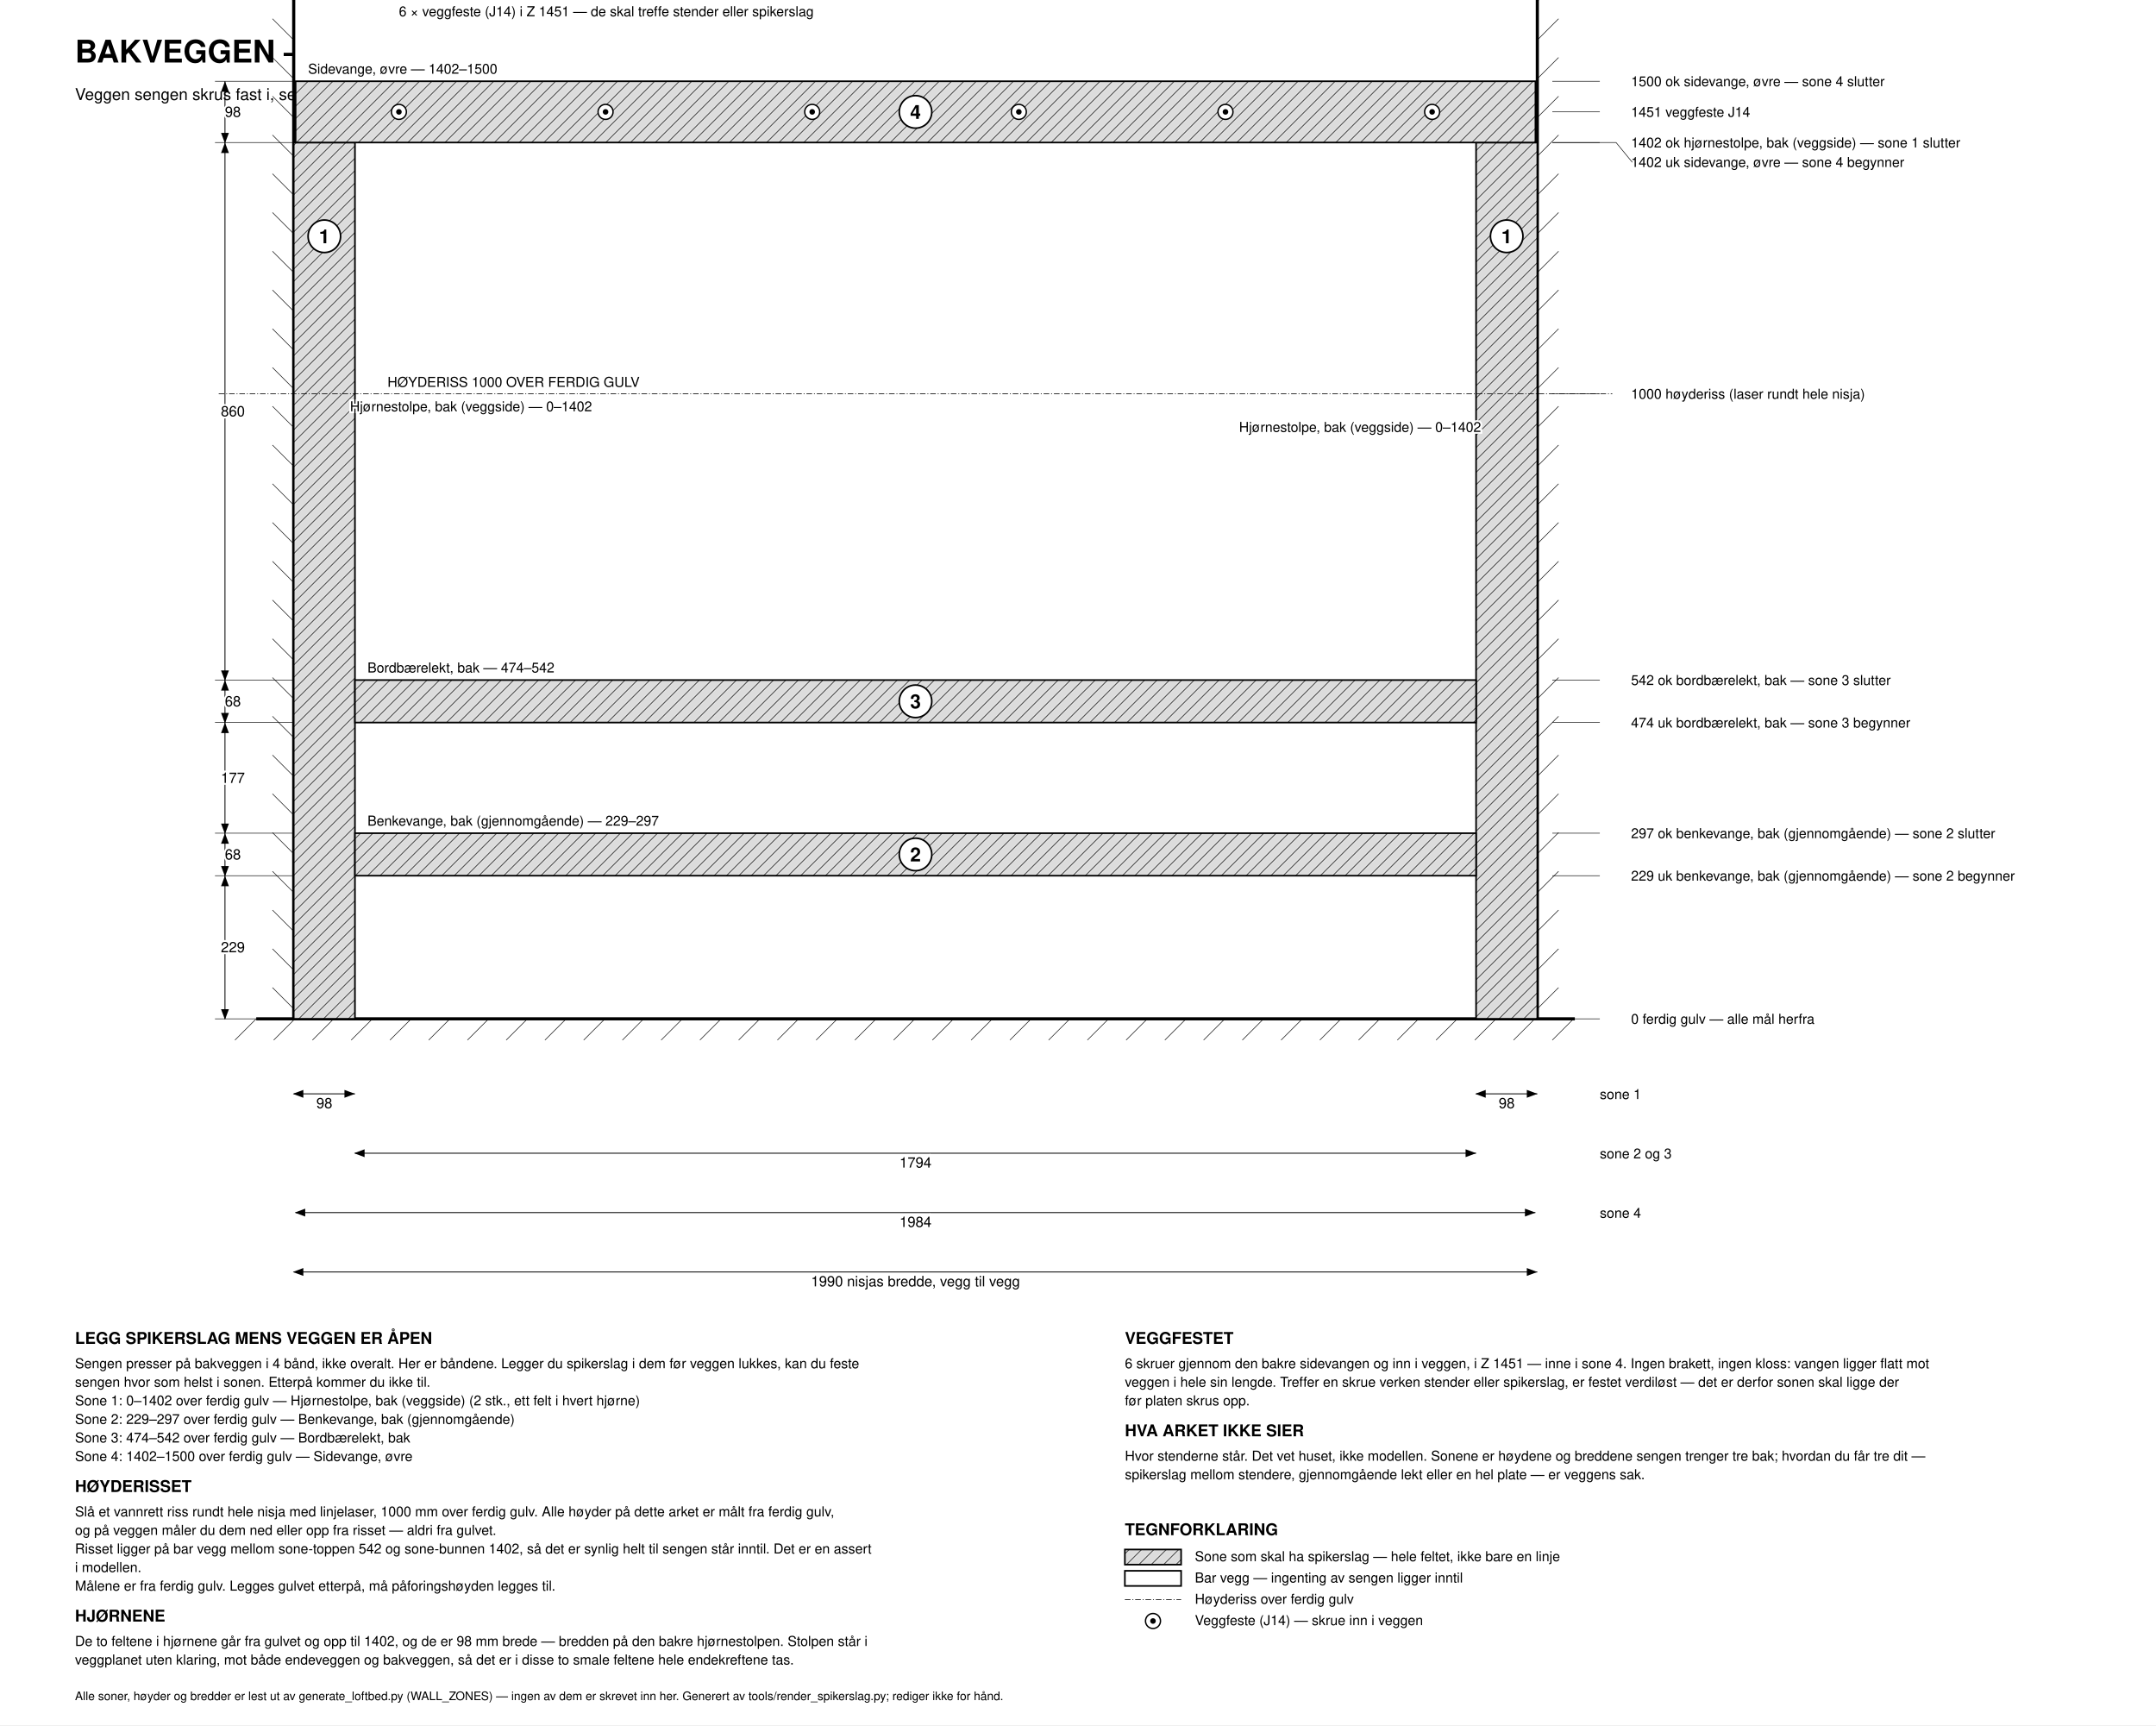
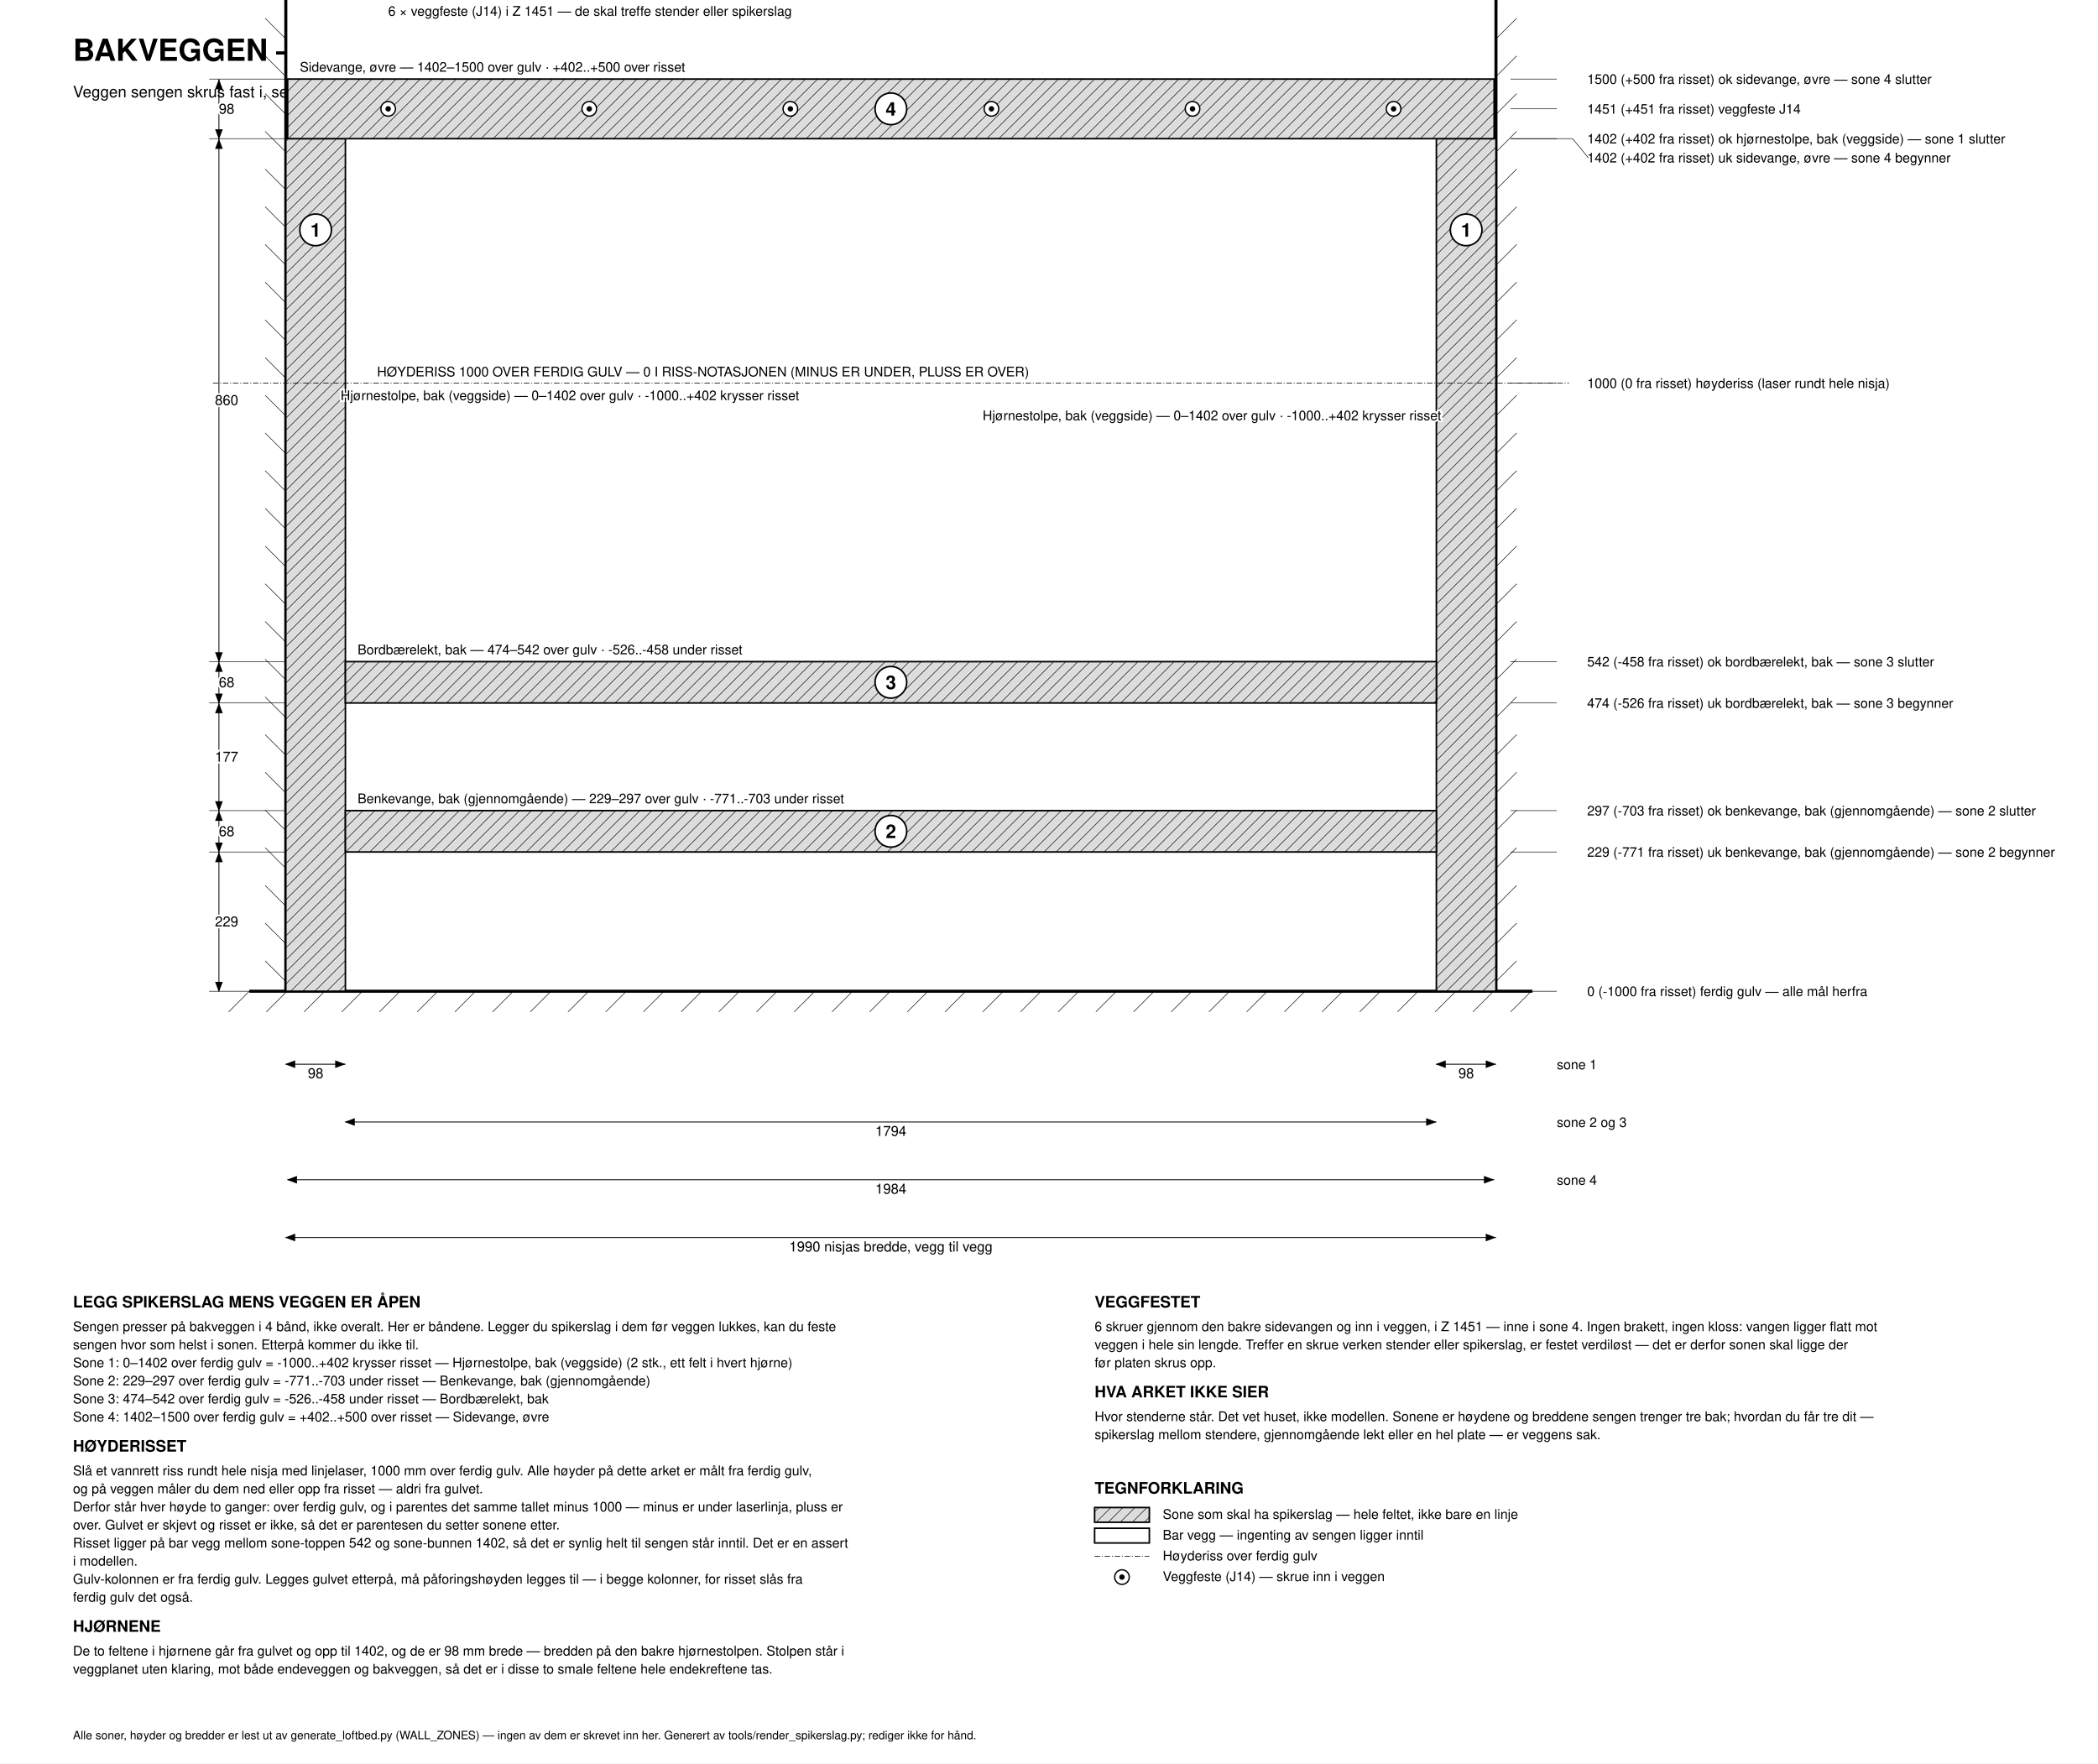
- <svg xmlns="http://www.w3.org/2000/svg" viewBox="0 150 3450 2760" width="2400">
+ <svg xmlns="http://www.w3.org/2000/svg" viewBox="0 150 3450 2900" width="2400">
  <defs>
    <marker id="aE" markerWidth="13" markerHeight="10" refX="12" refY="4.5" orient="auto">
      <path d="M0,0 L12,4.5 L0,9 z" fill="#000" />
    </marker>
    <marker id="aS" markerWidth="13" markerHeight="10" refX="1" refY="4.5" orient="auto">
      <path d="M12,0 L0,4.5 L12,9 z" fill="#000" />
    </marker>
    <pattern id="hatch" width="14" height="14" patternUnits="userSpaceOnUse" patternTransform="rotate(45)">
      <rect width="14" height="14" fill="#dcdcdc" />
      <line x1="0" y1="0" x2="0" y2="14" stroke="#000" stroke-width="1.7" />
    </pattern>
  </defs>
  <style>
    svg  { background:#fff; }
    text { font-family:Helvetica,Arial,sans-serif; fill:#000;
           font-size:22px; }
    .ttl { font-size:50px; font-weight:bold; }
    .sub { font-size:26px; }
    .pt  { font-size:31px; font-weight:bold; }
    .big { font-size:27px; font-weight:bold; }
    .sml { font-size:22px; }
    .tiny{ font-size:19px; }
    .tinyh{ font-size:19px; paint-order:stroke; stroke:#fff;
           stroke-width:6px; }
    .smh { font-size:22px; paint-order:stroke; stroke:#fff;
           stroke-width:6px; }
    .dm  { font-size:23px; }
    .dmh { font-size:23px; paint-order:stroke; stroke:#fff;
           stroke-width:6px; }
    .leg { font-size:26px; font-weight:bold; }
    .jl  { font-size:27px; font-weight:bold; paint-order:stroke;
           stroke:#fff; stroke-width:6px; }
    .wood{ fill:url(#hatch); stroke:#000; stroke-width:2.6; }
    .mate{ fill:#c4c4c4; stroke:#000; stroke-width:3; }
    .brd { fill:#ececec; stroke:#000; stroke-width:2.6; }
    .plain{ fill:#fff; stroke:#000; stroke-width:2.6; }
    .gho { fill:none; stroke:#000; stroke-width:1.7;
           stroke-dasharray:10.9 6.8; }
    .ctr { fill:none; stroke:#000; stroke-width:1.1;
           stroke-dasharray:9 3
           1.5 3; }
    .dot { fill:none; stroke:#000; stroke-width:1.8;
           stroke-dasharray:0.6 4.5;
           stroke-linecap:round; }
    .dim { fill:none; stroke:#000; stroke-width:1.4; }
    .ext { fill:none; stroke:#000; stroke-width:0.9; }
    .ldr { fill:none; stroke:#000; stroke-width:1.5; }
    .brk { fill:none; stroke:#000; stroke-width:2; }
    .cut { fill:none; stroke:#000; stroke-width:2.6; }
    .scr { fill:#fff; stroke:#000; stroke-width:1.8; }
    .scrd{ fill:none; stroke:#000; stroke-width:1.8;
           stroke-dasharray:8.8 5.7; }
    .pic { fill:none; stroke:#000; stroke-width:2.6;
           stroke-linecap:round; stroke-linejoin:round; }
    .picf{ fill:#fff; stroke:#000; stroke-width:2.6;
           stroke-linecap:round; stroke-linejoin:round; }
    .pic2{ fill:none; stroke:#000; stroke-width:1.6;
           stroke-linecap:round; stroke-linejoin:round; }
    .fld { fill:none; stroke:#000; stroke-width:1.6; }
    .era { fill:none; stroke:#fff; stroke-width:2.6; }
  </style>
  <style>
    .zone, .zonekey { fill:url(#hatch); stroke:#000;
           stroke-width:2.6; }
    .wallf{ fill:none; stroke:#000; stroke-width:5; }
    .flr  { fill:none; stroke:#000; stroke-width:5; }
    .face { fill:none; stroke:#000; stroke-width:1.7; }
    .scrp { fill:#000; stroke:none; }
    .scro { fill:#fff; stroke:#000; stroke-width:2.2; }
  </style>
-   <rect x="0" y="150" width="3450" height="2760" fill="#ffffff" />
+   <rect x="0" y="150" width="3450" height="2900" fill="#ffffff" />
  <text x="120" y="250" class="ttl" text-anchor="start">BAKVEGGEN — SPIKERSLAGSONER, OPPRISS (X–Z)</text>
  <text x="120" y="310" class="sub" text-anchor="start">Veggen sengen skrus fast i, sett som oppriss · X langs veggen (0 = venstre endevegg, 1990 = høyre) · Z opp fra FERDIG GULV · alle mål i mm · legg spikerslagene FØR veggen lukkes</text>
  <rect x="470" y="130" width="1990" height="1650" class="plain" />
  <line x1="470" y1="90" x2="470" y2="1780" class="wallf" />
  <line x1="470" y1="90" x2="436" y2="56" class="ext" />
  <line x1="470" y1="152" x2="436" y2="118" class="ext" />
  <line x1="470" y1="214" x2="436" y2="180" class="ext" />
  <line x1="470" y1="276" x2="436" y2="242" class="ext" />
  <line x1="470" y1="338" x2="436" y2="304" class="ext" />
  <line x1="470" y1="400" x2="436" y2="366" class="ext" />
  <line x1="470" y1="462" x2="436" y2="428" class="ext" />
  <line x1="470" y1="524" x2="436" y2="490" class="ext" />
  <line x1="470" y1="586" x2="436" y2="552" class="ext" />
  <line x1="470" y1="648" x2="436" y2="614" class="ext" />
  <line x1="470" y1="710" x2="436" y2="676" class="ext" />
  <line x1="470" y1="772" x2="436" y2="738" class="ext" />
  <line x1="470" y1="834" x2="436" y2="800" class="ext" />
  <line x1="470" y1="896" x2="436" y2="862" class="ext" />
  <line x1="470" y1="958" x2="436" y2="924" class="ext" />
  <line x1="470" y1="1020" x2="436" y2="986" class="ext" />
  <line x1="470" y1="1082" x2="436" y2="1048" class="ext" />
  <line x1="470" y1="1144" x2="436" y2="1110" class="ext" />
  <line x1="470" y1="1206" x2="436" y2="1172" class="ext" />
  <line x1="470" y1="1268" x2="436" y2="1234" class="ext" />
  <line x1="470" y1="1330" x2="436" y2="1296" class="ext" />
  <line x1="470" y1="1392" x2="436" y2="1358" class="ext" />
  <line x1="470" y1="1454" x2="436" y2="1420" class="ext" />
  <line x1="470" y1="1516" x2="436" y2="1482" class="ext" />
  <line x1="470" y1="1578" x2="436" y2="1544" class="ext" />
  <line x1="470" y1="1640" x2="436" y2="1606" class="ext" />
  <line x1="470" y1="1702" x2="436" y2="1668" class="ext" />
  <line x1="470" y1="1764" x2="436" y2="1730" class="ext" />
  <line x1="2460" y1="90" x2="2460" y2="1780" class="wallf" />
  <line x1="2460" y1="90" x2="2494" y2="56" class="ext" />
  <line x1="2460" y1="152" x2="2494" y2="118" class="ext" />
  <line x1="2460" y1="214" x2="2494" y2="180" class="ext" />
  <line x1="2460" y1="276" x2="2494" y2="242" class="ext" />
  <line x1="2460" y1="338" x2="2494" y2="304" class="ext" />
  <line x1="2460" y1="400" x2="2494" y2="366" class="ext" />
  <line x1="2460" y1="462" x2="2494" y2="428" class="ext" />
  <line x1="2460" y1="524" x2="2494" y2="490" class="ext" />
  <line x1="2460" y1="586" x2="2494" y2="552" class="ext" />
  <line x1="2460" y1="648" x2="2494" y2="614" class="ext" />
  <line x1="2460" y1="710" x2="2494" y2="676" class="ext" />
  <line x1="2460" y1="772" x2="2494" y2="738" class="ext" />
  <line x1="2460" y1="834" x2="2494" y2="800" class="ext" />
  <line x1="2460" y1="896" x2="2494" y2="862" class="ext" />
  <line x1="2460" y1="958" x2="2494" y2="924" class="ext" />
  <line x1="2460" y1="1020" x2="2494" y2="986" class="ext" />
  <line x1="2460" y1="1082" x2="2494" y2="1048" class="ext" />
  <line x1="2460" y1="1144" x2="2494" y2="1110" class="ext" />
  <line x1="2460" y1="1206" x2="2494" y2="1172" class="ext" />
  <line x1="2460" y1="1268" x2="2494" y2="1234" class="ext" />
  <line x1="2460" y1="1330" x2="2494" y2="1296" class="ext" />
  <line x1="2460" y1="1392" x2="2494" y2="1358" class="ext" />
  <line x1="2460" y1="1454" x2="2494" y2="1420" class="ext" />
  <line x1="2460" y1="1516" x2="2494" y2="1482" class="ext" />
  <line x1="2460" y1="1578" x2="2494" y2="1544" class="ext" />
  <line x1="2460" y1="1640" x2="2494" y2="1606" class="ext" />
  <line x1="2460" y1="1702" x2="2494" y2="1668" class="ext" />
  <line x1="2460" y1="1764" x2="2494" y2="1730" class="ext" />
  <line x1="410" y1="1780" x2="2520" y2="1780" class="flr" />
  <line x1="410" y1="1780" x2="376" y2="1814" class="ext" />
  <line x1="472" y1="1780" x2="438" y2="1814" class="ext" />
  <line x1="534" y1="1780" x2="500" y2="1814" class="ext" />
  <line x1="596" y1="1780" x2="562" y2="1814" class="ext" />
  <line x1="658" y1="1780" x2="624" y2="1814" class="ext" />
  <line x1="720" y1="1780" x2="686" y2="1814" class="ext" />
  <line x1="782" y1="1780" x2="748" y2="1814" class="ext" />
  <line x1="844" y1="1780" x2="810" y2="1814" class="ext" />
  <line x1="906" y1="1780" x2="872" y2="1814" class="ext" />
  <line x1="968" y1="1780" x2="934" y2="1814" class="ext" />
  <line x1="1030" y1="1780" x2="996" y2="1814" class="ext" />
  <line x1="1092" y1="1780" x2="1058" y2="1814" class="ext" />
  <line x1="1154" y1="1780" x2="1120" y2="1814" class="ext" />
  <line x1="1216" y1="1780" x2="1182" y2="1814" class="ext" />
  <line x1="1278" y1="1780" x2="1244" y2="1814" class="ext" />
  <line x1="1340" y1="1780" x2="1306" y2="1814" class="ext" />
  <line x1="1402" y1="1780" x2="1368" y2="1814" class="ext" />
  <line x1="1464" y1="1780" x2="1430" y2="1814" class="ext" />
  <line x1="1526" y1="1780" x2="1492" y2="1814" class="ext" />
  <line x1="1588" y1="1780" x2="1554" y2="1814" class="ext" />
  <line x1="1650" y1="1780" x2="1616" y2="1814" class="ext" />
  <line x1="1712" y1="1780" x2="1678" y2="1814" class="ext" />
  <line x1="1774" y1="1780" x2="1740" y2="1814" class="ext" />
  <line x1="1836" y1="1780" x2="1802" y2="1814" class="ext" />
  <line x1="1898" y1="1780" x2="1864" y2="1814" class="ext" />
  <line x1="1960" y1="1780" x2="1926" y2="1814" class="ext" />
  <line x1="2022" y1="1780" x2="1988" y2="1814" class="ext" />
  <line x1="2084" y1="1780" x2="2050" y2="1814" class="ext" />
  <line x1="2146" y1="1780" x2="2112" y2="1814" class="ext" />
  <line x1="2208" y1="1780" x2="2174" y2="1814" class="ext" />
  <line x1="2270" y1="1780" x2="2236" y2="1814" class="ext" />
  <line x1="2332" y1="1780" x2="2298" y2="1814" class="ext" />
  <line x1="2394" y1="1780" x2="2360" y2="1814" class="ext" />
  <line x1="2456" y1="1780" x2="2422" y2="1814" class="ext" />
  <line x1="2518" y1="1780" x2="2484" y2="1814" class="ext" />
  <rect x="470" y="378" width="98" height="1402" class="zone" />
  <rect x="2362" y="378" width="98" height="1402" class="zone" />
  <rect x="568" y="1483" width="1794" height="68" class="zone" />
  <rect x="568" y="1238" width="1794" height="68" class="zone" />
  <rect x="473" y="280" width="1984" height="98" class="zone" />
  <circle cx="519" cy="528" r="26" class="picf" />
  <text x="519" y="539.16" class="pt" text-anchor="middle">1</text>
  <circle cx="2411" cy="528" r="26" class="picf" />
  <text x="2411" y="539.16" class="pt" text-anchor="middle">1</text>
  <circle cx="1465" cy="1517" r="26" class="picf" />
  <text x="1465" y="1528.16" class="pt" text-anchor="middle">2</text>
  <circle cx="1465" cy="1272" r="26" class="picf" />
  <text x="1465" y="1283.16" class="pt" text-anchor="middle">3</text>
  <circle cx="1465" cy="329" r="26" class="picf" />
  <text x="1465" y="340.16" class="pt" text-anchor="middle">4</text>
-   <text x="560" y="808" class="smh" text-anchor="start">Hjørnestolpe, bak (veggside) — 0–1402</text>
-   <text x="2370" y="841" class="smh" text-anchor="end">Hjørnestolpe, bak (veggside) — 0–1402</text>
-   <text x="588" y="1470.9" class="smh" text-anchor="start">Benkevange, bak (gjennomgående) — 229–297</text>
-   <text x="588" y="1225.9" class="smh" text-anchor="start">Bordbærelekt, bak — 474–542</text>
-   <text x="493" y="267.9" class="smh" text-anchor="start">Sidevange, øvre — 1402–1500</text>
+   <text x="560" y="808" class="smh" text-anchor="start">Hjørnestolpe, bak (veggside) — 0–1402 over gulv  ·  -1000..+402 krysser risset</text>
+   <text x="2370" y="841" class="smh" text-anchor="end">Hjørnestolpe, bak (veggside) — 0–1402 over gulv  ·  -1000..+402 krysser risset</text>
+   <text x="588" y="1470.9" class="smh" text-anchor="start">Benkevange, bak (gjennomgående) — 229–297 over gulv  ·  -771..-703 under risset</text>
+   <text x="588" y="1225.9" class="smh" text-anchor="start">Bordbærelekt, bak — 474–542 over gulv  ·  -526..-458 under risset</text>
+   <text x="493" y="267.9" class="smh" text-anchor="start">Sidevange, øvre — 1402–1500 over gulv  ·  +402..+500 over risset</text>
  <line x1="350" y1="780" x2="2580" y2="780" class="ctr" />
-   <text x="620" y="769" class="smh" text-anchor="start">HØYDERISS 1000 OVER FERDIG GULV</text>
+   <text x="620" y="769" class="smh" text-anchor="start">HØYDERISS 1000 OVER FERDIG GULV — 0 I RISS-NOTASJONEN (MINUS ER UNDER, PLUSS ER OVER)</text>
  <circle cx="638.333" cy="329" r="12" class="scro" />
  <circle cx="638.333" cy="329" r="4.5" class="scrp" />
  <circle cx="969" cy="329" r="12" class="scro" />
  <circle cx="969" cy="329" r="4.5" class="scrp" />
  <circle cx="1299.667" cy="329" r="12" class="scro" />
  <circle cx="1299.667" cy="329" r="4.5" class="scrp" />
  <circle cx="1630.333" cy="329" r="12" class="scro" />
  <circle cx="1630.333" cy="329" r="4.5" class="scrp" />
  <circle cx="1961" cy="329" r="12" class="scro" />
  <circle cx="1961" cy="329" r="4.5" class="scrp" />
  <circle cx="2291.667" cy="329" r="12" class="scro" />
  <circle cx="2291.667" cy="329" r="4.5" class="scrp" />
  <text x="638.333" y="176" class="smh" text-anchor="start">6 × veggfeste (J14) i Z 1451 — de skal treffe stender eller spikerslag</text>
  <line x1="360" y1="1780" x2="360" y2="1551" class="dim" marker-start="url(#aS)" marker-end="url(#aE)" />
  <text x="372.65" y="1673.55" class="dmh" text-anchor="middle">229</text>
  <line x1="470" y1="1551" x2="344" y2="1551" class="ext" />
  <line x1="360" y1="1551" x2="360" y2="1483" class="dim" marker-start="url(#aS)" marker-end="url(#aE)" />
  <text x="372.65" y="1525.05" class="dmh" text-anchor="middle">68</text>
  <line x1="470" y1="1483" x2="344" y2="1483" class="ext" />
  <line x1="360" y1="1483" x2="360" y2="1306" class="dim" marker-start="url(#aS)" marker-end="url(#aE)" />
  <text x="372.65" y="1402.55" class="dmh" text-anchor="middle">177</text>
  <line x1="470" y1="1306" x2="344" y2="1306" class="ext" />
  <line x1="360" y1="1306" x2="360" y2="1238" class="dim" marker-start="url(#aS)" marker-end="url(#aE)" />
  <text x="372.65" y="1280.05" class="dmh" text-anchor="middle">68</text>
  <line x1="470" y1="1238" x2="344" y2="1238" class="ext" />
  <line x1="360" y1="1238" x2="360" y2="378" class="dim" marker-start="url(#aS)" marker-end="url(#aE)" />
  <text x="372.65" y="816.05" class="dmh" text-anchor="middle">860</text>
  <line x1="470" y1="378" x2="344" y2="378" class="ext" />
  <line x1="360" y1="378" x2="360" y2="280" class="dim" marker-start="url(#aS)" marker-end="url(#aE)" />
  <text x="372.65" y="337.05" class="dmh" text-anchor="middle">98</text>
  <line x1="470" y1="280" x2="344" y2="280" class="ext" />
  <line x1="470" y1="1780" x2="344" y2="1780" class="ext" />
  <line x1="2484" y1="280" x2="2560" y2="280" class="ext" />
-   <text x="2610" y="287.92" class="sml" text-anchor="start">1500   ok sidevange, øvre — sone 4 slutter</text>
+   <text x="2610" y="287.92" class="sml" text-anchor="start">1500   (+500 fra risset)   ok sidevange, øvre — sone 4 slutter</text>
  <line x1="2484" y1="329" x2="2560" y2="329" class="ext" />
-   <text x="2610" y="336.92" class="sml" text-anchor="start">1451   veggfeste J14</text>
+   <text x="2610" y="336.92" class="sml" text-anchor="start">1451   (+451 fra risset)   veggfeste J14</text>
  <line x1="2484" y1="378" x2="2560" y2="378" class="ext" />
-   <text x="2610" y="385.92" class="sml" text-anchor="start">1402   ok hjørnestolpe, bak (veggside) — sone 1 slutter</text>
+   <text x="2610" y="385.92" class="sml" text-anchor="start">1402   (+402 fra risset)   ok hjørnestolpe, bak (veggside) — sone 1 slutter</text>
  <line x1="2484" y1="378" x2="2560" y2="378" class="ext" />
  <polyline points="2560,378 2586,378 2612,409.68" class="ext" />
-   <text x="2610" y="417.16" class="sml" text-anchor="start">1402   uk sidevange, øvre — sone 4 begynner</text>
+   <text x="2610" y="417.16" class="sml" text-anchor="start">1402   (+402 fra risset)   uk sidevange, øvre — sone 4 begynner</text>
  <line x1="2484" y1="780" x2="2560" y2="780" class="ext" />
-   <text x="2610" y="787.92" class="sml" text-anchor="start">1000   høyderiss (laser rundt hele nisja)</text>
+   <text x="2610" y="787.92" class="sml" text-anchor="start">1000   (0 fra risset)   høyderiss (laser rundt hele nisja)</text>
  <line x1="2484" y1="1238" x2="2560" y2="1238" class="ext" />
-   <text x="2610" y="1245.92" class="sml" text-anchor="start">542   ok bordbærelekt, bak — sone 3 slutter</text>
+   <text x="2610" y="1245.92" class="sml" text-anchor="start">542   (-458 fra risset)   ok bordbærelekt, bak — sone 3 slutter</text>
  <line x1="2484" y1="1306" x2="2560" y2="1306" class="ext" />
-   <text x="2610" y="1313.92" class="sml" text-anchor="start">474   uk bordbærelekt, bak — sone 3 begynner</text>
+   <text x="2610" y="1313.92" class="sml" text-anchor="start">474   (-526 fra risset)   uk bordbærelekt, bak — sone 3 begynner</text>
  <line x1="2484" y1="1483" x2="2560" y2="1483" class="ext" />
-   <text x="2610" y="1490.92" class="sml" text-anchor="start">297   ok benkevange, bak (gjennomgående) — sone 2 slutter</text>
+   <text x="2610" y="1490.92" class="sml" text-anchor="start">297   (-703 fra risset)   ok benkevange, bak (gjennomgående) — sone 2 slutter</text>
  <line x1="2484" y1="1551" x2="2560" y2="1551" class="ext" />
-   <text x="2610" y="1558.92" class="sml" text-anchor="start">229   uk benkevange, bak (gjennomgående) — sone 2 begynner</text>
+   <text x="2610" y="1558.92" class="sml" text-anchor="start">229   (-771 fra risset)   uk benkevange, bak (gjennomgående) — sone 2 begynner</text>
  <line x1="2484" y1="1780" x2="2560" y2="1780" class="ext" />
-   <text x="2610" y="1787.92" class="sml" text-anchor="start">0   ferdig gulv — alle mål herfra</text>
+   <text x="2610" y="1787.92" class="sml" text-anchor="start">0   (-1000 fra risset)   ferdig gulv — alle mål herfra</text>
  <line x1="470" y1="1900" x2="568" y2="1900" class="dim" marker-start="url(#aS)" marker-end="url(#aE)" />
  <text x="519" y="1923" class="dmh" text-anchor="middle">98</text>
  <line x1="2362" y1="1900" x2="2460" y2="1900" class="dim" marker-start="url(#aS)" marker-end="url(#aE)" />
  <text x="2411" y="1923" class="dmh" text-anchor="middle">98</text>
  <text x="2560" y="1908.28" class="sml" text-anchor="start">sone 1</text>
  <line x1="568" y1="1995" x2="2362" y2="1995" class="dim" marker-start="url(#aS)" marker-end="url(#aE)" />
  <text x="1465" y="2018" class="dmh" text-anchor="middle">1794</text>
  <text x="2560" y="2003.28" class="sml" text-anchor="start">sone 2 og 3</text>
  <line x1="473" y1="2090" x2="2457" y2="2090" class="dim" marker-start="url(#aS)" marker-end="url(#aE)" />
  <text x="1465" y="2113" class="dmh" text-anchor="middle">1984</text>
  <text x="2560" y="2098.28" class="sml" text-anchor="start">sone 4</text>
  <line x1="470" y1="2185" x2="2460" y2="2185" class="dim" marker-start="url(#aS)" marker-end="url(#aE)" />
  <text x="1465" y="2208" class="dmh" text-anchor="middle">1990  nisjas bredde, vegg til vegg</text>
  <text x="120" y="2300" class="leg" text-anchor="start">LEGG SPIKERSLAG MENS VEGGEN ER ÅPEN</text>
  <text x="120" y="2339" class="sml" text-anchor="start">Sengen presser på bakveggen i 4 bånd, ikke overalt. Her er båndene. Legger du spikerslag i dem før veggen lukkes, kan du feste</text>
  <text x="120" y="2368.7" class="sml" text-anchor="start">sengen hvor som helst i sonen. Etterpå kommer du ikke til.</text>
-   <text x="120" y="2398.4" class="sml" text-anchor="start">Sone 1: 0–1402 over ferdig gulv — Hjørnestolpe, bak (veggside) (2 stk., ett felt i hvert hjørne)</text>
-   <text x="120" y="2428.1" class="sml" text-anchor="start">Sone 2: 229–297 over ferdig gulv — Benkevange, bak (gjennomgående)</text>
-   <text x="120" y="2457.8" class="sml" text-anchor="start">Sone 3: 474–542 over ferdig gulv — Bordbærelekt, bak</text>
-   <text x="120" y="2487.5" class="sml" text-anchor="start">Sone 4: 1402–1500 over ferdig gulv — Sidevange, øvre</text>
+   <text x="120" y="2398.4" class="sml" text-anchor="start">Sone 1: 0–1402 over ferdig gulv = -1000..+402 krysser risset — Hjørnestolpe, bak (veggside) (2 stk., ett felt i hvert hjørne)</text>
+   <text x="120" y="2428.1" class="sml" text-anchor="start">Sone 2: 229–297 over ferdig gulv = -771..-703 under risset — Benkevange, bak (gjennomgående)</text>
+   <text x="120" y="2457.8" class="sml" text-anchor="start">Sone 3: 474–542 over ferdig gulv = -526..-458 under risset — Bordbærelekt, bak</text>
+   <text x="120" y="2487.5" class="sml" text-anchor="start">Sone 4: 1402–1500 over ferdig gulv = +402..+500 over risset — Sidevange, øvre</text>
  <text x="120" y="2537" class="leg" text-anchor="start">HØYDERISSET</text>
  <text x="120" y="2576" class="sml" text-anchor="start">Slå et vannrett riss rundt hele nisja med linjelaser, 1000 mm over ferdig gulv. Alle høyder på dette arket er målt fra ferdig gulv,</text>
  <text x="120" y="2605.7" class="sml" text-anchor="start">og på veggen måler du dem ned eller opp fra risset — aldri fra gulvet.</text>
-   <text x="120" y="2635.4" class="sml" text-anchor="start">Risset ligger på bar vegg mellom sone-toppen 542 og sone-bunnen 1402, så det er synlig helt til sengen står inntil. Det er en assert</text>
-   <text x="120" y="2665.1" class="sml" text-anchor="start">i modellen.</text>
-   <text x="120" y="2694.8" class="sml" text-anchor="start">Målene er fra ferdig gulv. Legges gulvet etterpå, må påforingshøyden legges til.</text>
-   <text x="120" y="2744.3" class="leg" text-anchor="start">HJØRNENE</text>
-   <text x="120" y="2783.3" class="sml" text-anchor="start">De to feltene i hjørnene går fra gulvet og opp til 1402, og de er 98 mm brede — bredden på den bakre hjørnestolpen. Stolpen står i</text>
-   <text x="120" y="2813" class="sml" text-anchor="start">veggplanet uten klaring, mot både endeveggen og bakveggen, så det er i disse to smale feltene hele endekreftene tas.</text>
+   <text x="120" y="2635.4" class="sml" text-anchor="start">Derfor står hver høyde to ganger: over ferdig gulv, og i parentes det samme tallet minus 1000 — minus er under laserlinja, pluss er</text>
+   <text x="120" y="2665.1" class="sml" text-anchor="start">over. Gulvet er skjevt og risset er ikke, så det er parentesen du setter sonene etter.</text>
+   <text x="120" y="2694.8" class="sml" text-anchor="start">Risset ligger på bar vegg mellom sone-toppen 542 og sone-bunnen 1402, så det er synlig helt til sengen står inntil. Det er en assert</text>
+   <text x="120" y="2724.5" class="sml" text-anchor="start">i modellen.</text>
+   <text x="120" y="2754.2" class="sml" text-anchor="start">Gulv-kolonnen er fra ferdig gulv. Legges gulvet etterpå, må påforingshøyden legges til — i begge kolonner, for risset slås fra</text>
+   <text x="120" y="2783.9" class="sml" text-anchor="start">ferdig gulv det også.</text>
+   <text x="120" y="2833.4" class="leg" text-anchor="start">HJØRNENE</text>
+   <text x="120" y="2872.4" class="sml" text-anchor="start">De to feltene i hjørnene går fra gulvet og opp til 1402, og de er 98 mm brede — bredden på den bakre hjørnestolpen. Stolpen står i</text>
+   <text x="120" y="2902.1" class="sml" text-anchor="start">veggplanet uten klaring, mot både endeveggen og bakveggen, så det er i disse to smale feltene hele endekreftene tas.</text>
  <text x="1800" y="2300" class="leg" text-anchor="start">VEGGFESTET</text>
  <text x="1800" y="2339" class="sml" text-anchor="start">6 skruer gjennom den bakre sidevangen og inn i veggen, i Z 1451 — inne i sone 4. Ingen brakett, ingen kloss: vangen ligger flatt mot</text>
  <text x="1800" y="2368.7" class="sml" text-anchor="start">veggen i hele sin lengde. Treffer en skrue verken stender eller spikerslag, er festet verdiløst — det er derfor sonen skal ligge der</text>
  <text x="1800" y="2398.4" class="sml" text-anchor="start">før platen skrus opp.</text>
  <text x="1800" y="2447.9" class="leg" text-anchor="start">HVA ARKET IKKE SIER</text>
  <text x="1800" y="2486.9" class="sml" text-anchor="start">Hvor stenderne står. Det vet huset, ikke modellen. Sonene er høydene og breddene sengen trenger tre bak; hvordan du får tre dit —</text>
  <text x="1800" y="2516.6" class="sml" text-anchor="start">spikerslag mellom stendere, gjennomgående lekt eller en hel plate — er veggens sak.</text>
  <text x="1800" y="2606.1" class="leg" text-anchor="start">TEGNFORKLARING</text>
  <rect x="1800" y="2629" width="90" height="24.2" class="zonekey" />
  <text x="1912" y="2647.7" class="sml" text-anchor="start">Sone som skal ha spikerslag — hele feltet, ikke bare en linje</text>
  <rect x="1800" y="2663.1" width="90" height="24.2" class="plain" />
  <text x="1912" y="2681.8" class="sml" text-anchor="start">Bar vegg — ingenting av sengen ligger inntil</text>
  <line x1="1800" y1="2709.3" x2="1890" y2="2709.3" class="ctr" />
  <text x="1912" y="2715.9" class="sml" text-anchor="start">Høyderiss over ferdig gulv</text>
  <circle cx="1845" cy="2743.4" r="12" class="scro" />
  <circle cx="1845" cy="2743.4" r="4.5" class="scrp" />
  <text x="1912" y="2750" class="sml" text-anchor="start">Veggfeste (J14) — skrue inn i veggen</text>
-   <text x="120" y="2870" class="tiny" text-anchor="start">Alle soner, høyder og bredder er lest ut av generate_loftbed.py (WALL_ZONES) — ingen av dem er skrevet inn her. Generert av tools/render_spikerslag.py; rediger ikke for hånd.</text>
+   <text x="120" y="3010" class="tiny" text-anchor="start">Alle soner, høyder og bredder er lest ut av generate_loftbed.py (WALL_ZONES) — ingen av dem er skrevet inn her. Generert av tools/render_spikerslag.py; rediger ikke for hånd.</text>
</svg>
